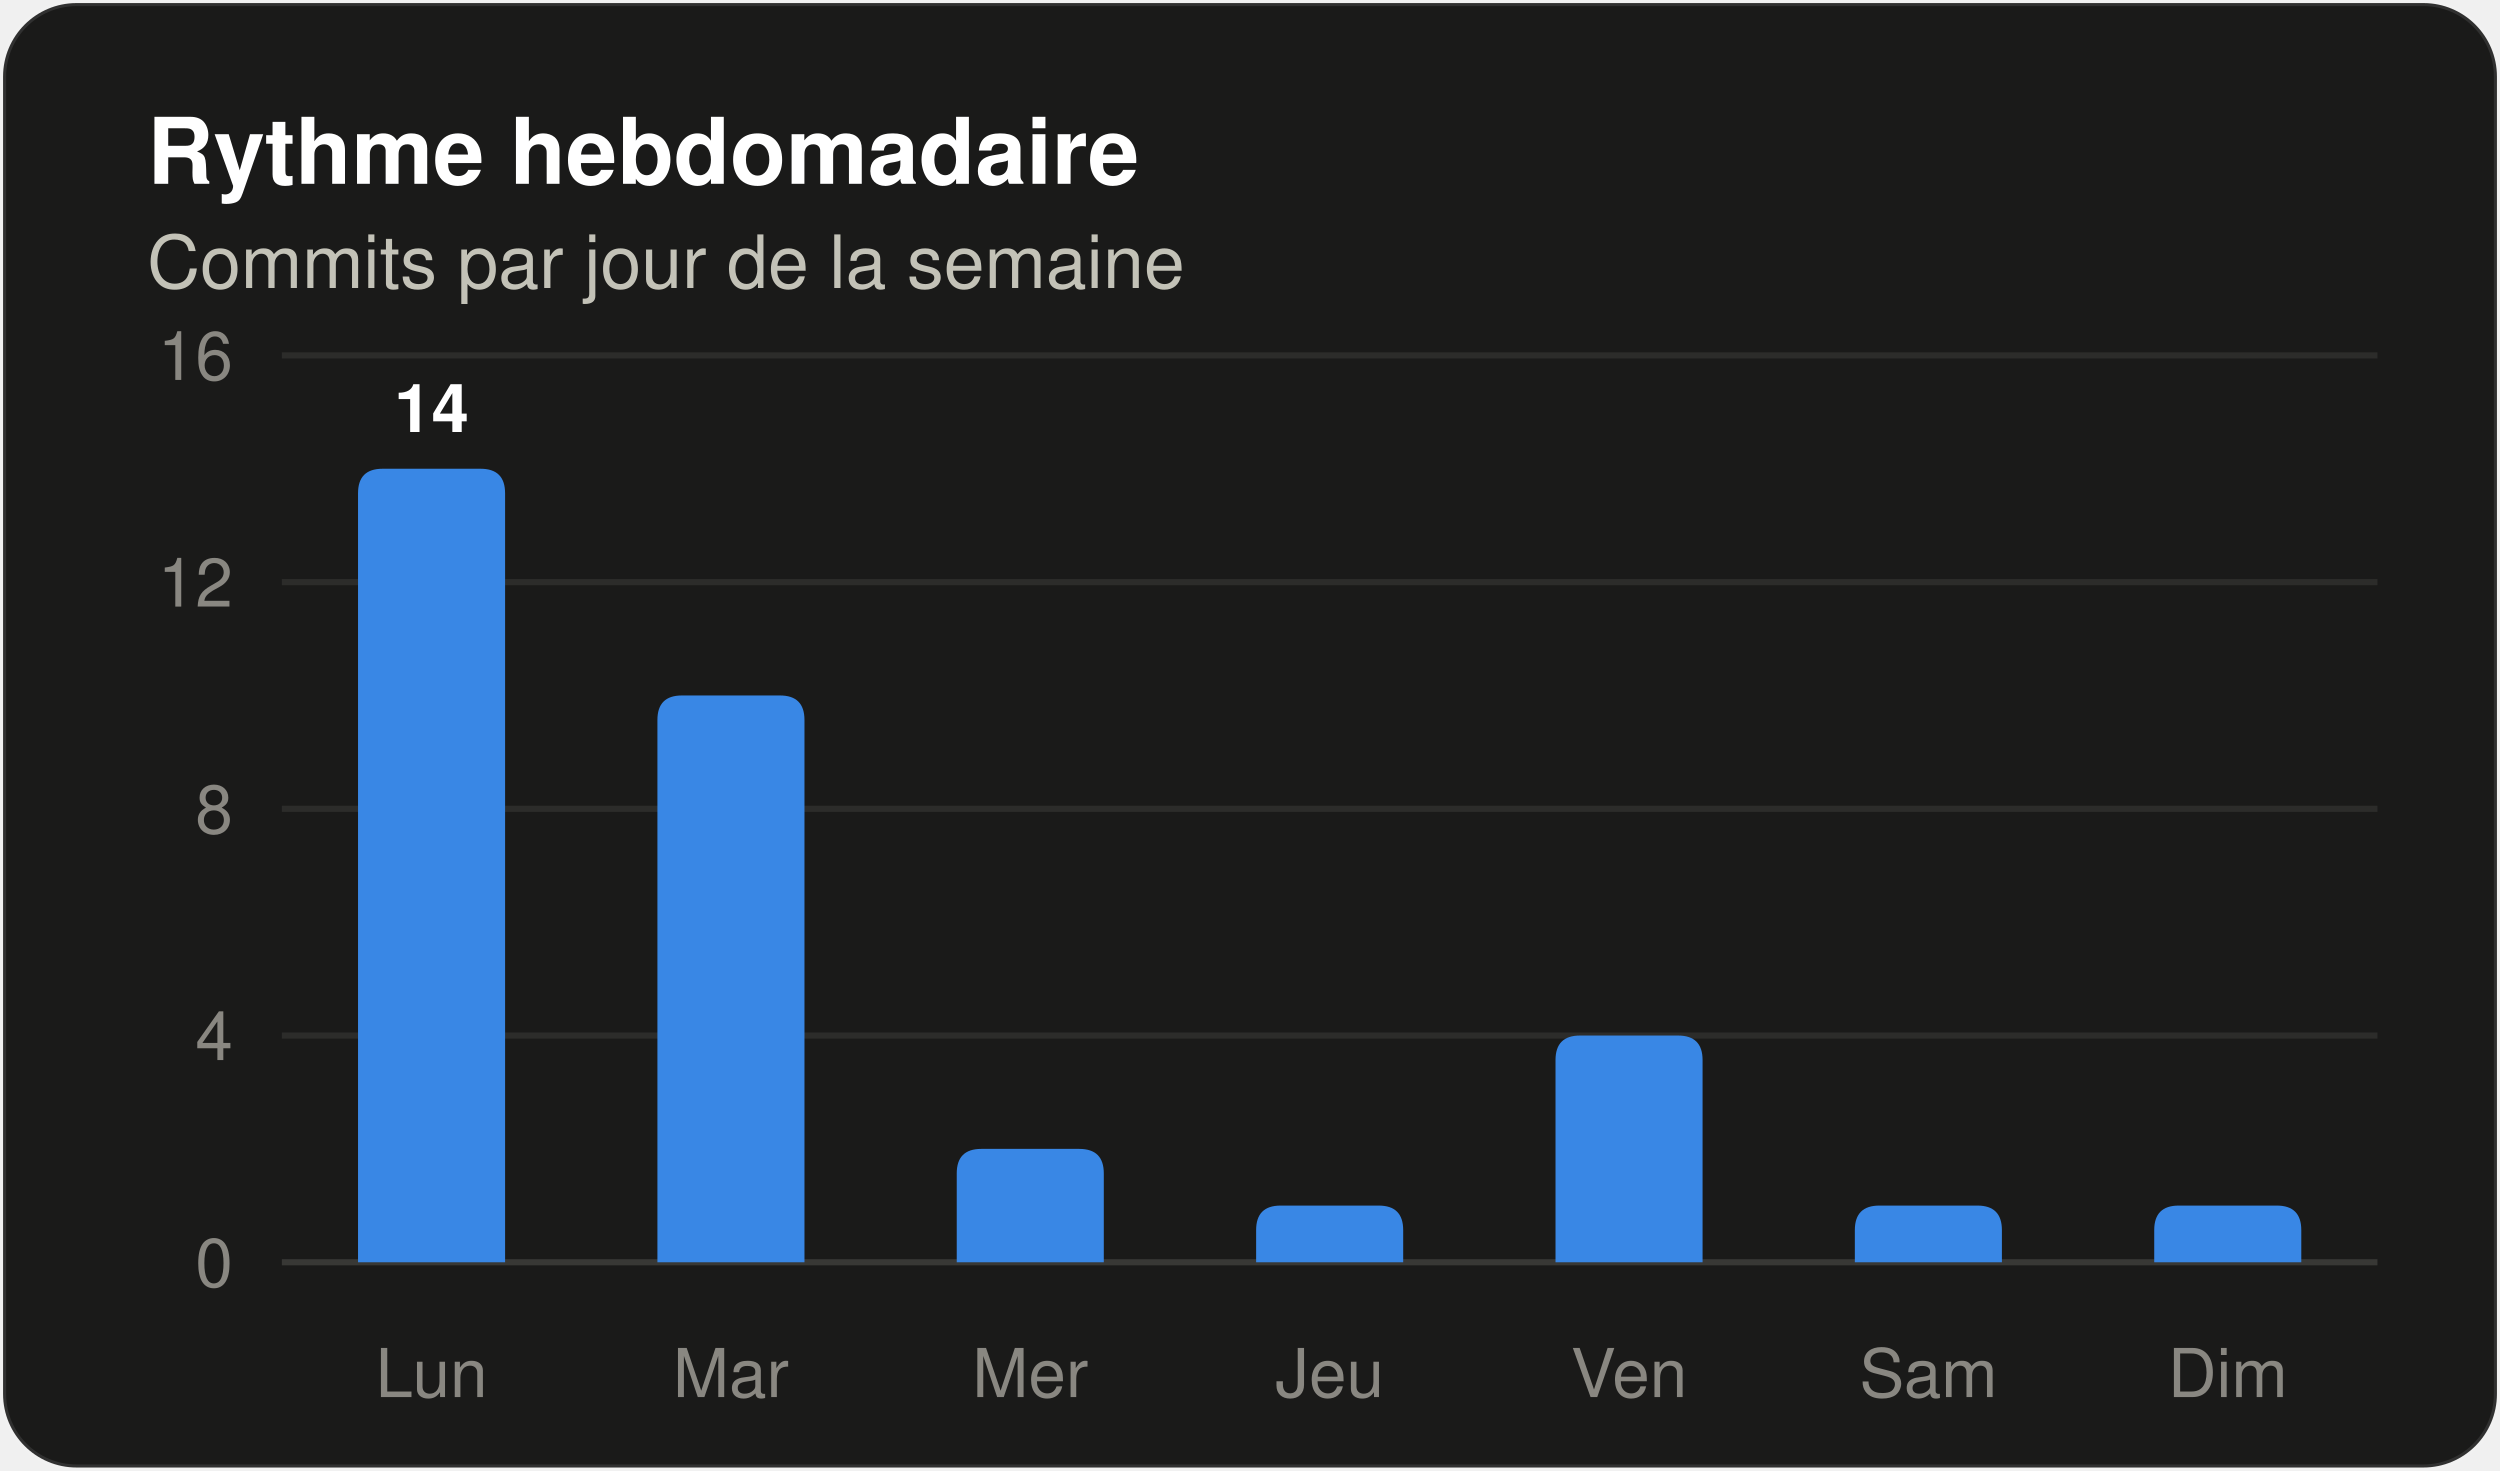
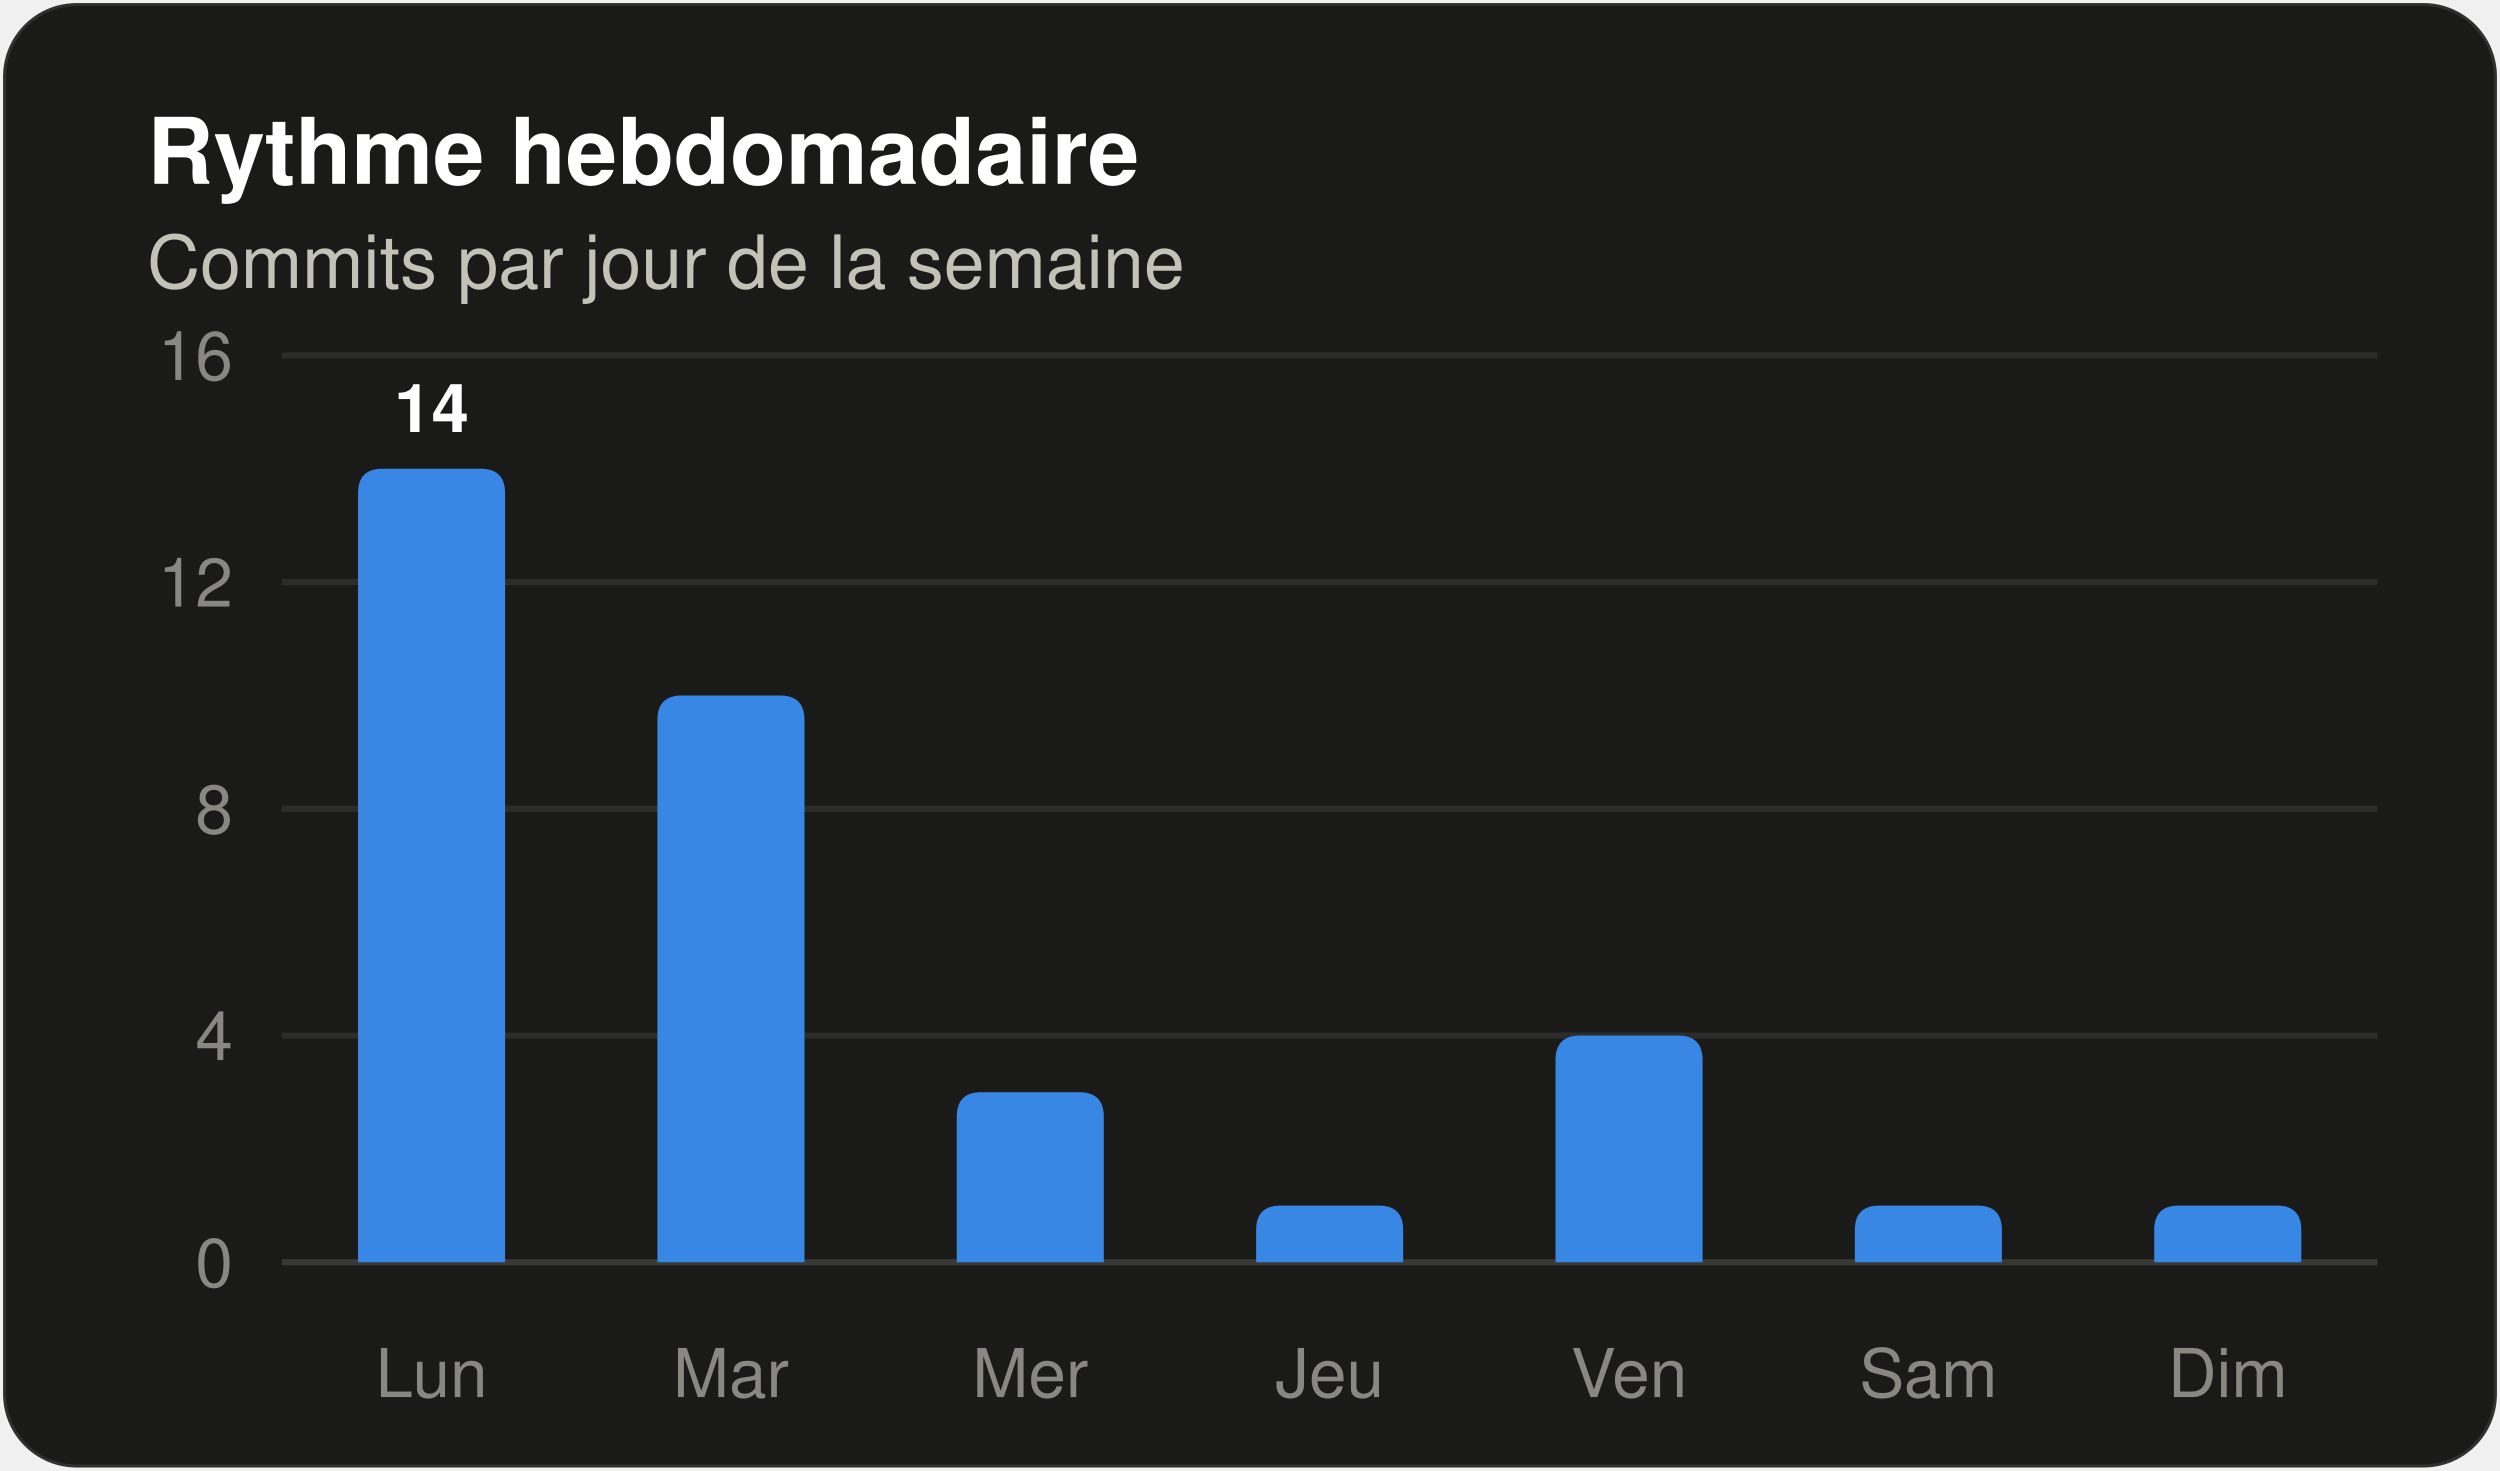
<svg xmlns="http://www.w3.org/2000/svg" width="408" height="240" viewBox="0 0 408 240" role="img" aria-label="Histogramme des commits par jour de la semaine" font-family="system-ui, 'Segoe UI', Ubuntu, Helvetica, Arial, sans-serif">
  <rect x="0.5" y="0.5" width="407" height="239" rx="12" fill="#1a1a19" stroke="rgba(255,255,255,0.10)" />
  <text x="24" y="30" font-size="15" fill="#ffffff" font-weight="600">Rythme hebdomadaire</text>
  <text x="24" y="47" font-size="12" fill="#c3c2b7">Commits par jour de la semaine</text>
  <line x1="46" y1="206.0" x2="388" y2="206.0" stroke="#383835" stroke-width="1" />
  <text x="38" y="210" font-size="11" fill="#898781" text-anchor="end" font-variant-numeric="tabular-nums">0</text>
  <line x1="46" y1="169.0" x2="388" y2="169.0" stroke="#2c2c2a" stroke-width="1" />
  <text x="38" y="173" font-size="11" fill="#898781" text-anchor="end" font-variant-numeric="tabular-nums">4</text>
  <line x1="46" y1="132.0" x2="388" y2="132.0" stroke="#2c2c2a" stroke-width="1" />
  <text x="38" y="136" font-size="11" fill="#898781" text-anchor="end" font-variant-numeric="tabular-nums">8</text>
  <line x1="46" y1="95.0" x2="388" y2="95.0" stroke="#2c2c2a" stroke-width="1" />
  <text x="38" y="99" font-size="11" fill="#898781" text-anchor="end" font-variant-numeric="tabular-nums">12</text>
  <line x1="46" y1="58.0" x2="388" y2="58.0" stroke="#2c2c2a" stroke-width="1" />
  <text x="38" y="62" font-size="11" fill="#898781" text-anchor="end" font-variant-numeric="tabular-nums">16</text>
  <path d="M 58.43 206.00 V 80.50 Q 58.43 76.50 62.43 76.50 H 78.43 Q 82.43 76.50 82.43 80.50 V 206.00 Z" fill="#3987e5" />
  <text x="70.429" y="70.5" font-size="11" fill="#ffffff" font-weight="600" text-anchor="middle">14</text>
  <text x="70.429" y="228" font-size="11" fill="#898781" text-anchor="middle">Lun</text>
  <path d="M 107.29 206.00 V 117.50 Q 107.29 113.50 111.29 113.50 H 127.29 Q 131.29 113.50 131.29 117.50 V 206.00 Z" fill="#3987e5" />
  <text x="119.286" y="228" font-size="11" fill="#898781" text-anchor="middle">Mar</text>
-   <path d="M 156.14 206.00 V 191.50 Q 156.14 187.50 160.14 187.50 H 176.14 Q 180.14 187.50 180.14 191.50 V 206.00 Z" fill="#3987e5" />
+   <path d="M 156.14 206.00 V 182.25 Q 156.14 178.25 160.14 178.25 H 176.14 Q 180.14 178.25 180.14 182.25 V 206.00 Z" fill="#3987e5" />
  <text x="168.143" y="228" font-size="11" fill="#898781" text-anchor="middle">Mer</text>
  <path d="M 205.00 206.00 V 200.75 Q 205.00 196.75 209.00 196.75 H 225.00 Q 229.00 196.75 229.00 200.75 V 206.00 Z" fill="#3987e5" />
  <text x="217" y="228" font-size="11" fill="#898781" text-anchor="middle">Jeu</text>
  <path d="M 253.86 206.00 V 173.00 Q 253.86 169.00 257.86 169.00 H 273.86 Q 277.86 169.00 277.86 173.00 V 206.00 Z" fill="#3987e5" />
  <text x="265.857" y="228" font-size="11" fill="#898781" text-anchor="middle">Ven</text>
  <path d="M 302.71 206.00 V 200.75 Q 302.71 196.75 306.71 196.75 H 322.71 Q 326.71 196.75 326.71 200.75 V 206.00 Z" fill="#3987e5" />
  <text x="314.714" y="228" font-size="11" fill="#898781" text-anchor="middle">Sam</text>
  <path d="M 351.57 206.00 V 200.75 Q 351.57 196.75 355.57 196.75 H 371.57 Q 375.57 196.75 375.57 200.75 V 206.00 Z" fill="#3987e5" />
  <text x="363.571" y="228" font-size="11" fill="#898781" text-anchor="middle">Dim</text>
</svg>
